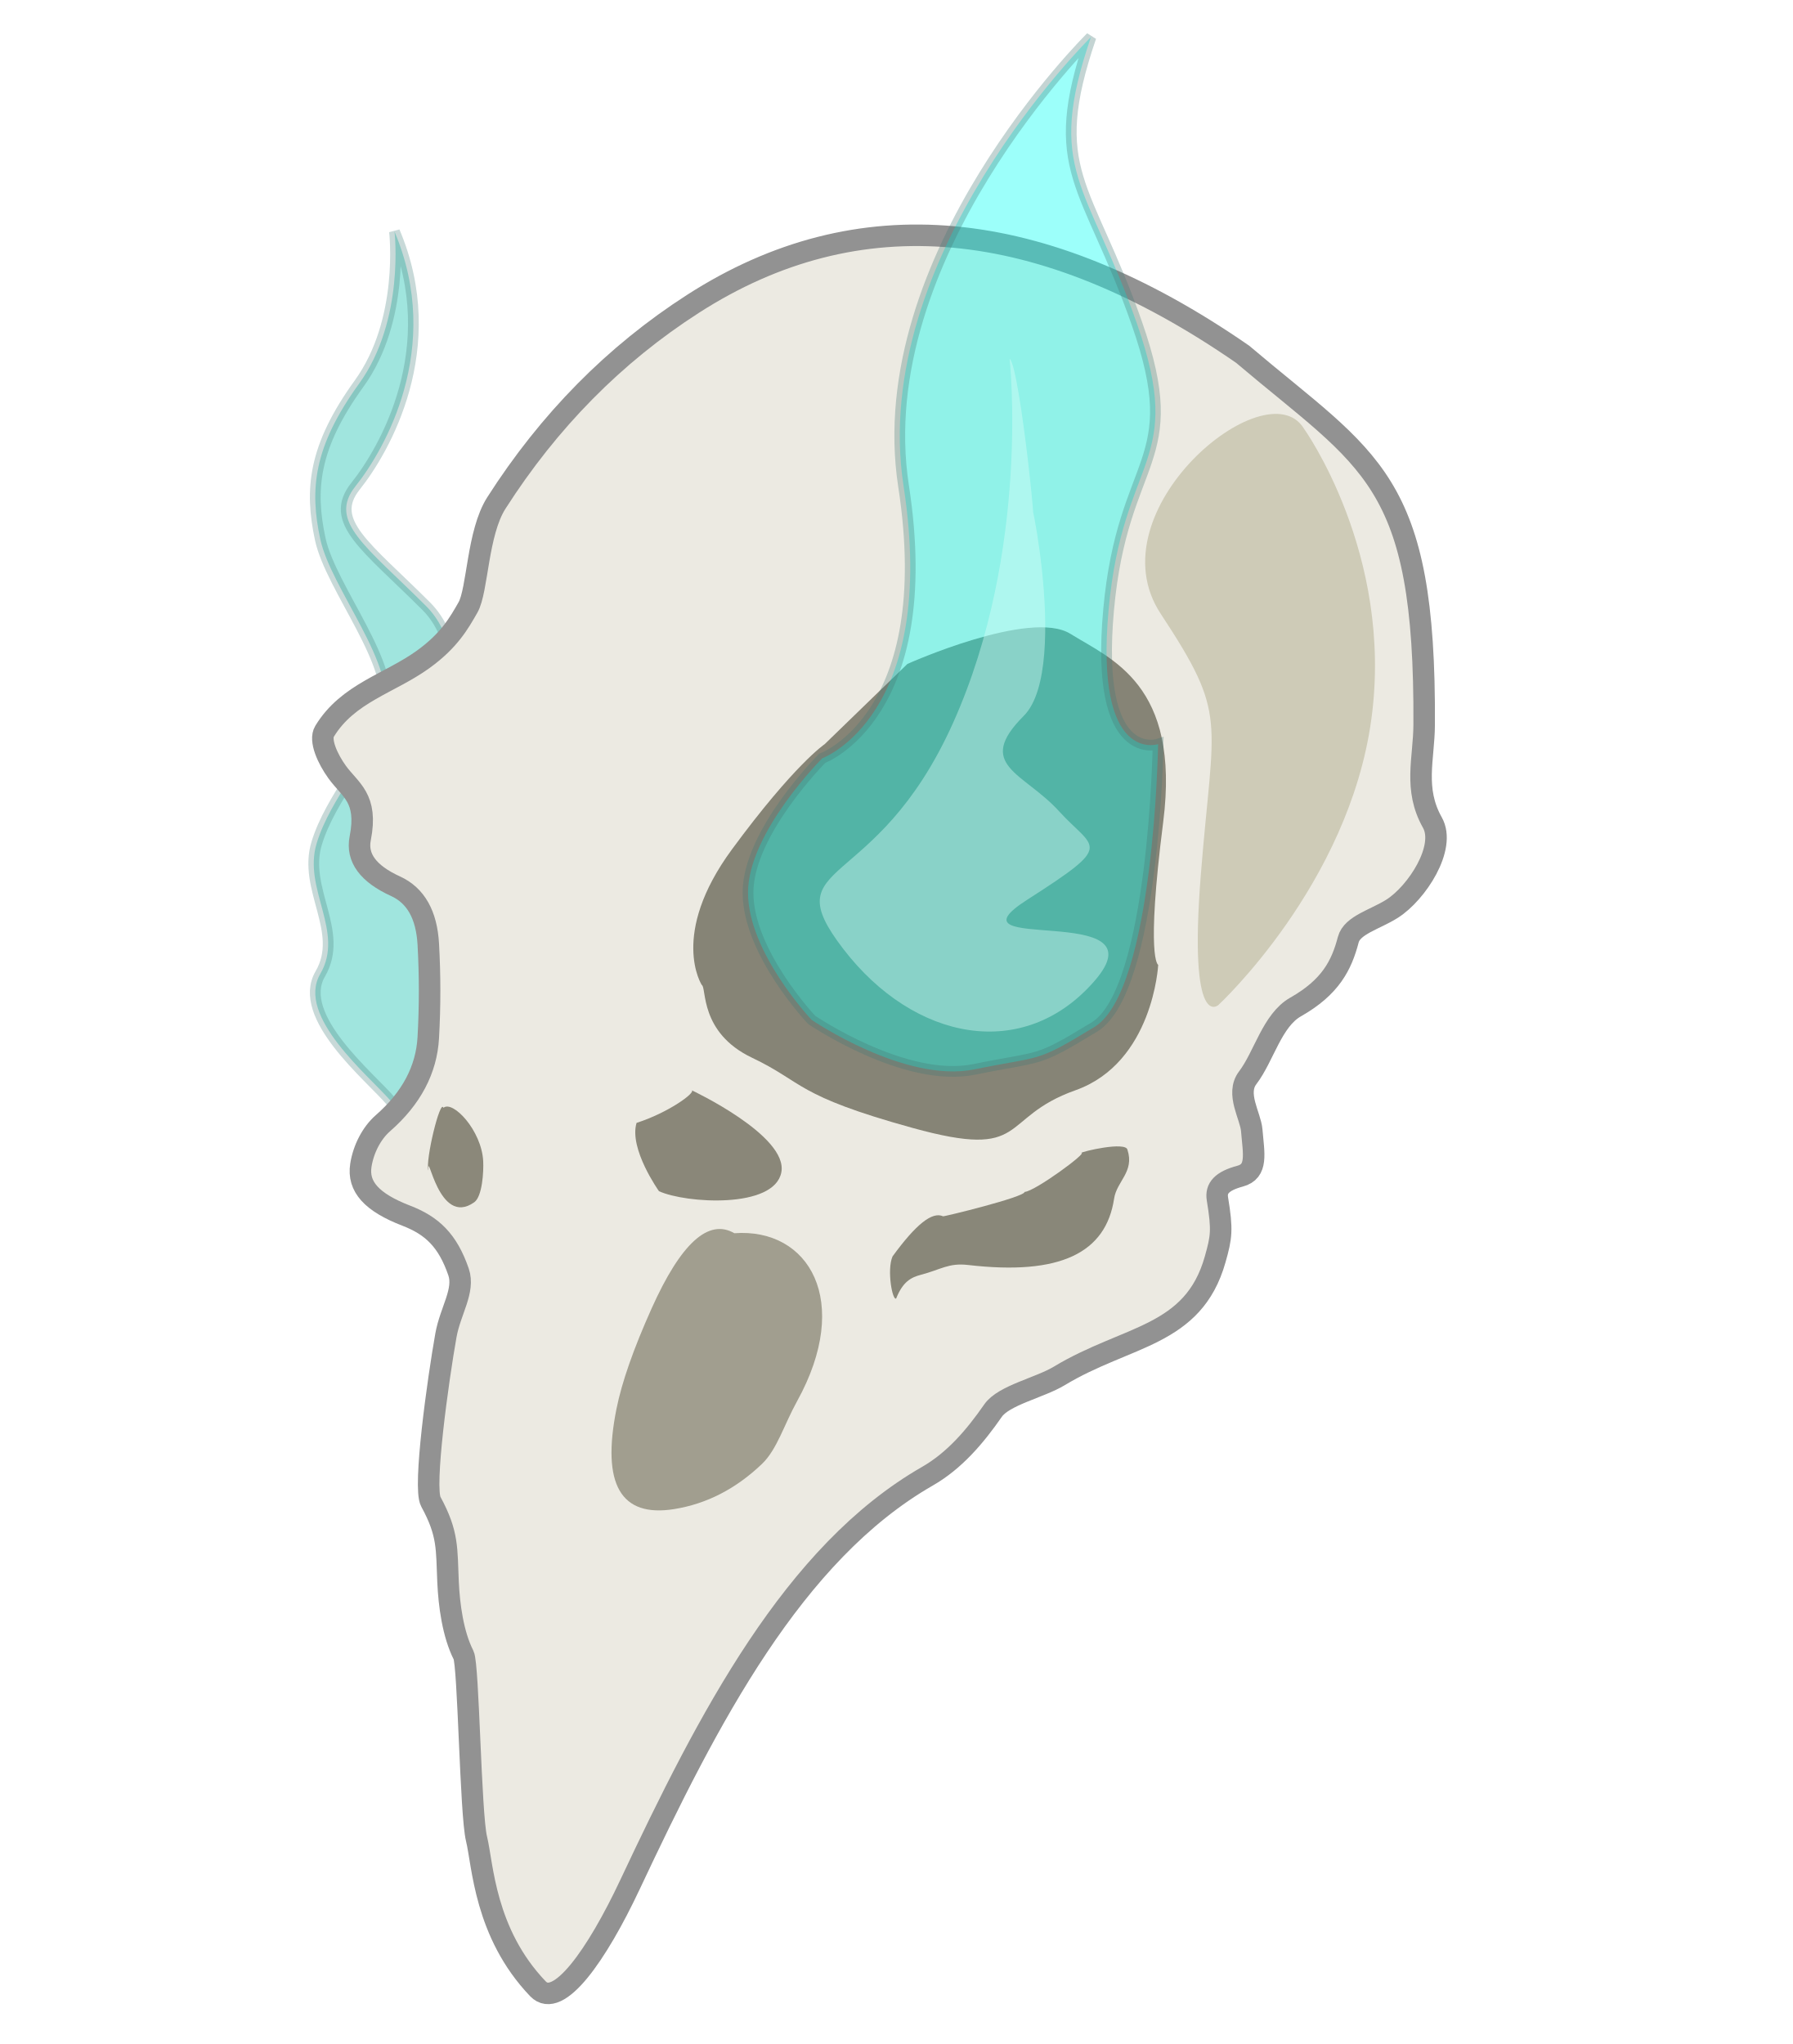
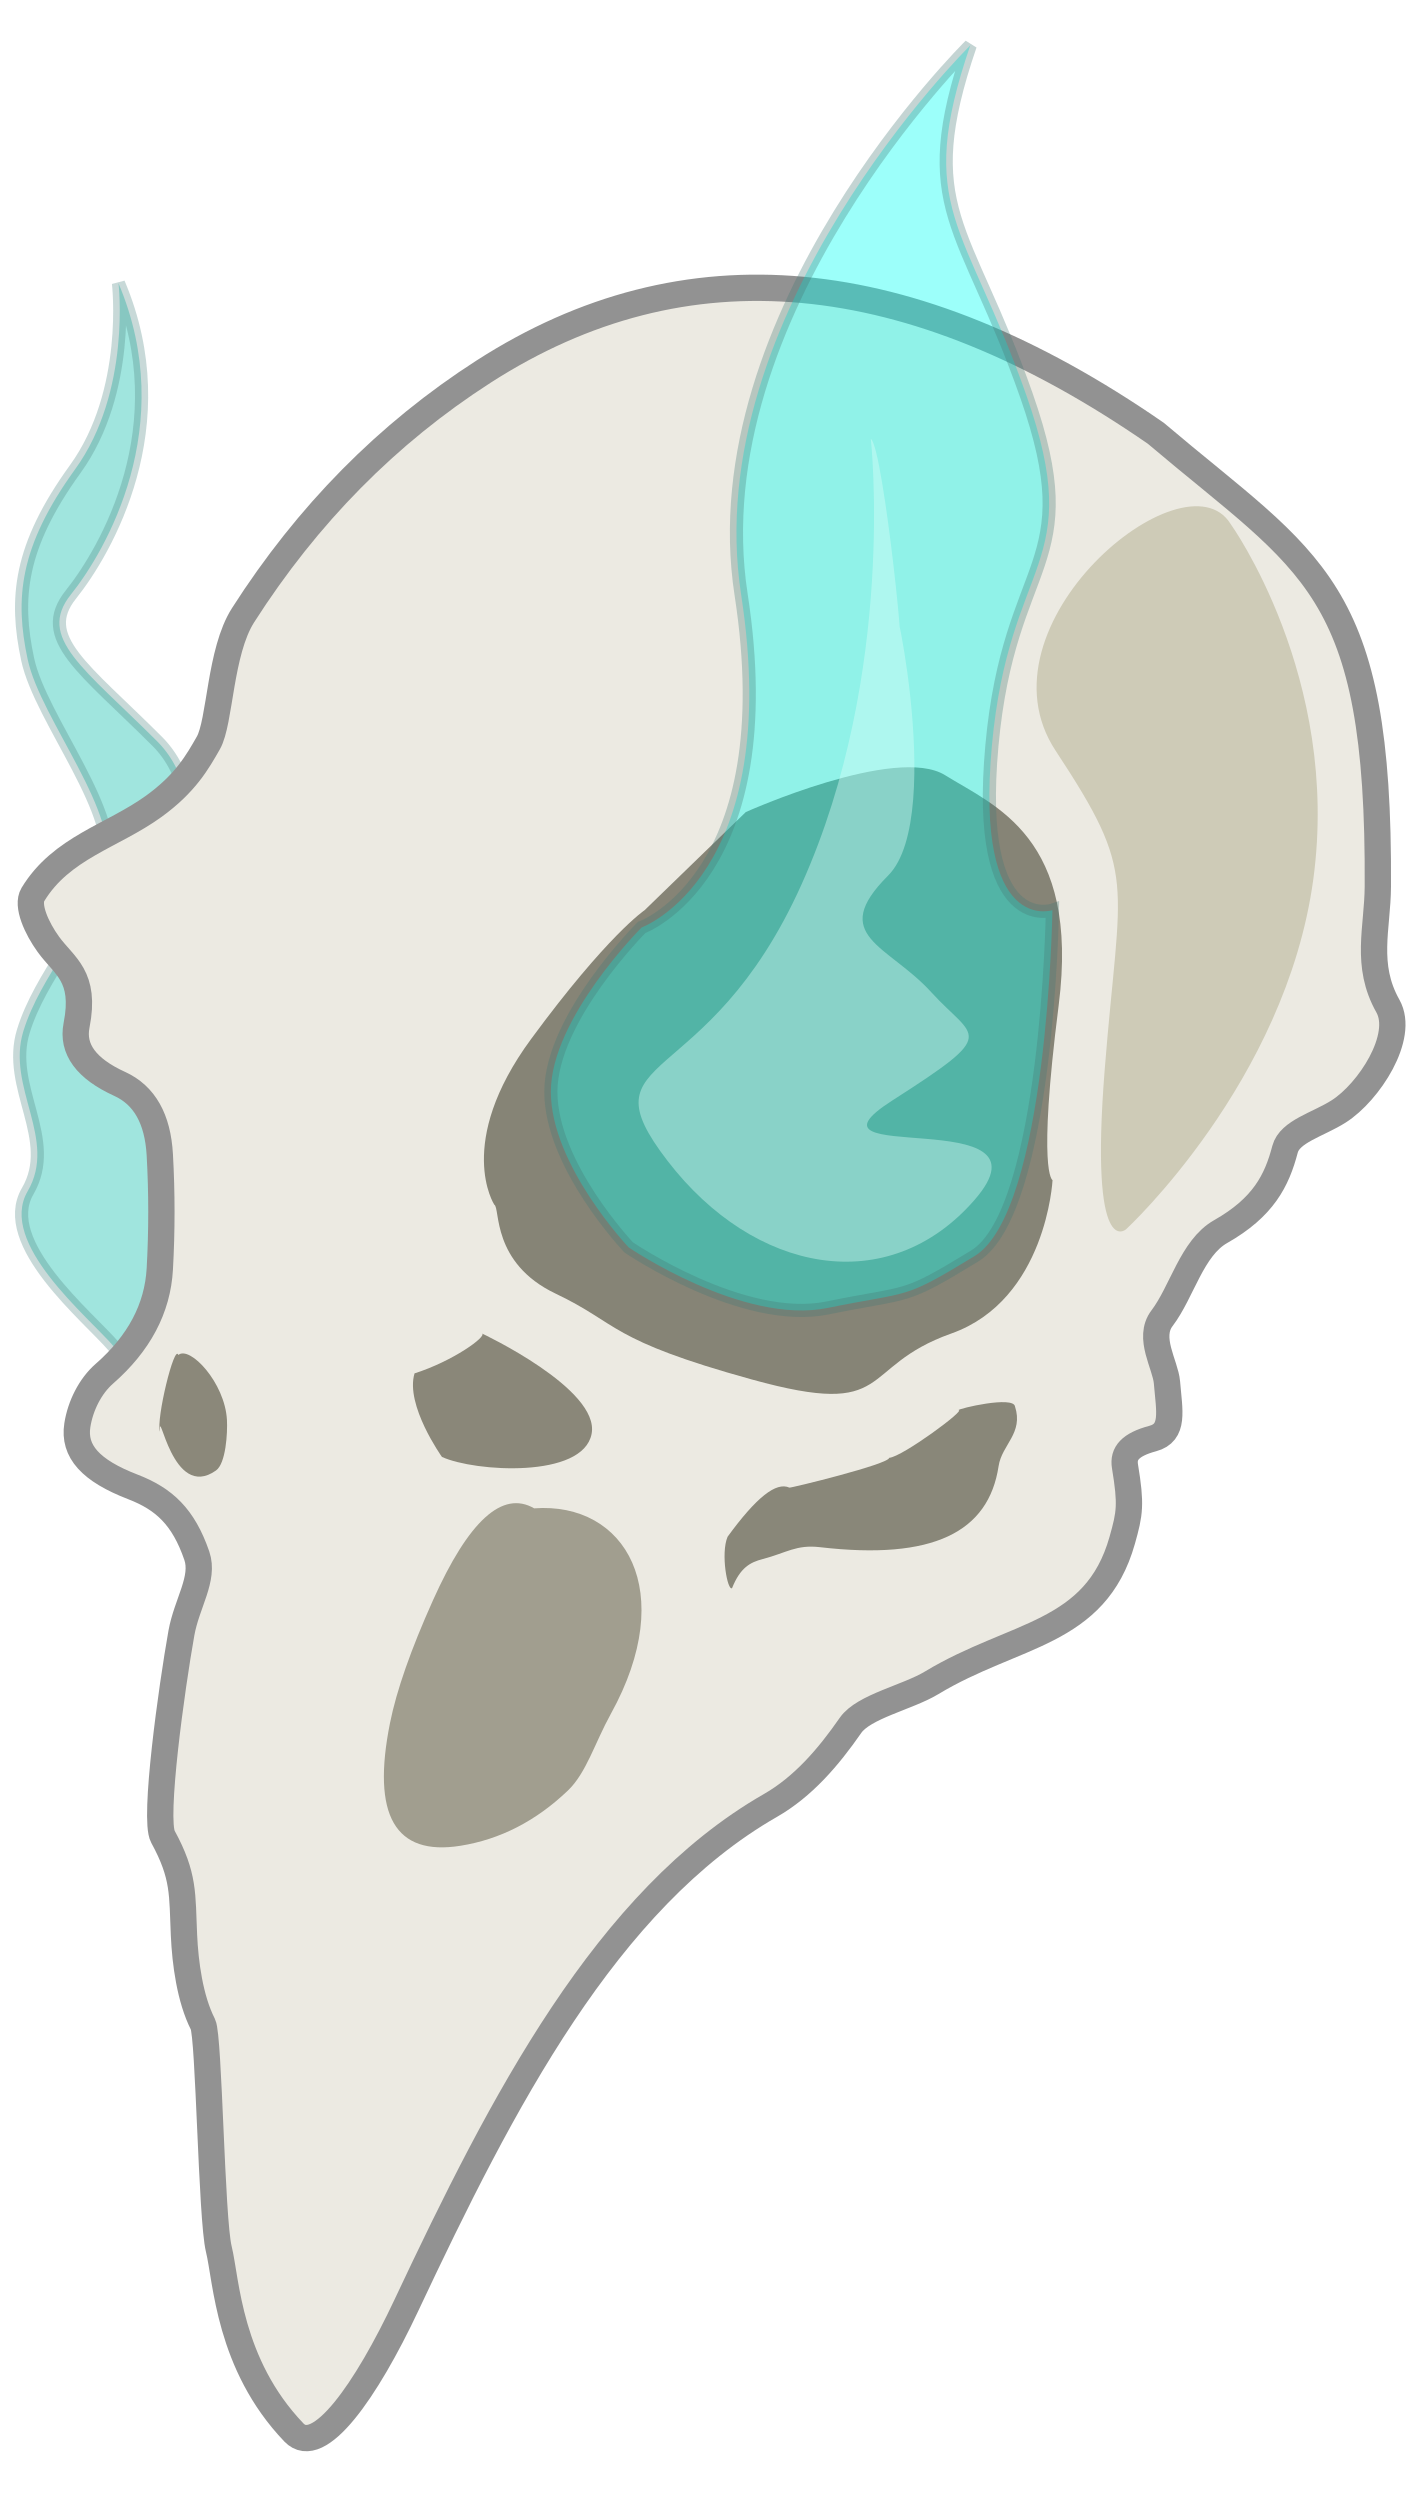
- <svg xmlns="http://www.w3.org/2000/svg" xmlns:ns1="https://boxy-svg.com" viewBox="0 0 500 570">
+ <svg xmlns="http://www.w3.org/2000/svg" xmlns:ns1="https://boxy-svg.com" viewBox="83 0 324 570">
  <path d="M 110.01 64.568 C 110.01 64.568 112.967 89.214 100.151 106.959 C 87.335 124.704 86.35 136.534 89.307 150.336 C 92.264 164.138 110.996 185.826 107.052 198.642 C 103.108 211.458 92.265 222.303 88.321 235.119 C 84.377 247.935 96.207 259.765 89.307 271.595 C 82.407 283.425 103.109 300.184 109.024 307.085 C 114.939 313.986 121.84 329.759 128.741 319.901 C 135.642 310.043 120.854 226.246 120.854 226.246 C 120.854 226.246 135.642 185.826 118.882 169.067 C 102.122 152.308 91.279 145.407 99.166 135.548 C 107.053 125.689 123.812 97.1 110.01 64.568 Z" style="stroke: rgba(83, 136, 133, 0.318); fill: rgba(63, 202, 188, 0.49); stroke-width: 3;" ns1:origin="0.5 0.5" />
  <g transform="matrix(1, 0, 0, 1, -2.95753, 56.19307)">
    <path d="M 349.484 42.595 C 293.239 3.692 242.149 -0.995 196.215 28.534 C 174.33 42.603 156.05 61.117 141.376 84.076 C 136.049 92.409 136.19 108.413 133.461 113.197 C 131.002 117.506 128.252 122.419 120.987 127.666 C 111.601 134.446 99.955 137.045 93.455 147.76 C 91.952 150.238 94.335 155.456 96.97 159.1 C 100.638 164.172 105.635 166.305 103.411 177.584 C 102.341 183.011 105.622 187.463 113.253 190.942 C 118.887 193.51 121.934 198.9 122.393 207.113 C 122.877 215.77 122.877 224.441 122.393 233.126 C 121.891 242.128 117.673 250.096 109.738 257.031 C 106.557 259.811 104.286 264.3 103.591 268.756 C 102.664 274.7 106.588 279.092 116.247 282.817 C 123.366 285.563 127.775 289.623 130.83 298.512 C 132.623 303.729 128.534 309.331 127.315 316.156 C 125.124 328.423 120.923 358.573 123.096 362.559 C 128.021 371.595 127.476 375.68 127.905 385.035 C 128.194 391.338 129.245 399.495 132.236 405.378 C 133.613 408.087 134.16 449.729 135.841 456.582 C 137.601 463.758 138.052 482.817 152.965 498.41 C 158.63 504.334 169.411 488.973 178.639 469.357 C 200.448 422.997 224.194 376.913 261.601 355.46 C 269.076 351.173 274.801 344.494 279.88 337.18 C 282.869 332.876 292.89 330.805 298.364 327.497 C 317.254 316.083 335.71 316.65 341.818 295.02 C 343.577 288.79 343.892 286.892 342.453 278.123 C 341.97 275.18 343.647 273.175 348.781 271.795 C 353.76 270.457 352.581 265.596 352.024 258.981 C 351.684 254.95 347.521 248.806 350.89 244.375 C 355.458 238.368 357.682 228.348 364.248 224.622 C 374.013 219.08 377.072 212.982 378.945 205.843 C 380.017 201.757 386.468 200.211 391.192 197.202 C 398.065 192.824 406.327 180.158 402.396 173.185 C 397.105 163.799 400.048 155.421 400.105 145.946 C 400.519 76.978 385.051 72.76 349.484 42.595 Z" style="stroke: rgb(146, 146, 146); fill: rgb(236, 234, 226); stroke-width: 6;" ns1:origin="0.5 0.5" />
    <path d="M 207.746 287.709 C 200.519 283.513 192.826 290.507 184.667 308.69 C 179.626 319.923 176.363 329.247 174.876 336.664 C 170.657 357.711 176.019 367.036 190.961 364.639 C 200.02 363.186 208.18 358.989 215.439 352.05 C 219.651 348.023 221.585 341.157 225.23 334.566 C 240.695 306.599 228.564 286.176 207.746 287.709 Z" style="stroke: none; fill: rgb(161, 158, 143);" ns1:origin="0.5 0.5" />
    <path d="M 180.471 256.937 C 189.224 254.154 197.018 248.509 195.857 247.846 C 195.857 247.846 222.82 260.504 220.843 270.734 C 218.866 280.964 194.194 279.403 186.724 275.989 C 186.724 275.989 178.291 264.174 180.471 256.937 Z" style="stroke: none; fill: rgb(138, 135, 121);" ns1:origin="0.5 0.5" />
    <path d="M 366.5 63.215 C 366.5 63.215 391.677 98.183 385.383 144.34 C 379.089 190.497 342.722 224.067 342.722 224.067 C 342.722 224.067 334.33 231.76 337.827 187.701 C 341.324 143.642 345.52 143.641 326.637 114.967 C 307.754 86.293 356.01 46.43 366.5 63.215 Z" style="stroke: none; fill: rgb(206, 203, 183);" ns1:origin="0.5 0.5" />
    <path d="M 126.62 252.741 C 129.22 250.551 137.247 259.027 137.703 267.571 C 137.859 270.496 137.466 277.476 135.203 279.079 C 125.159 286.193 122.196 263.68 122.424 270.225 C 121.503 267.463 125.73 250.071 126.62 252.741 Z" style="stroke: none; fill: rgb(139, 136, 122);" ns1:origin="0.5 0.5" />
    <path d="M 252.867 305.901 C 251.842 306.67 250.221 297.997 251.848 294.188 C 258.416 285.166 262.931 281.617 265.939 282.984 C 265.939 283.175 288.687 277.625 288.687 276.193 C 291.661 275.992 306.435 265.07 304.474 265.328 C 304.423 264.968 317.021 261.989 317.377 264.479 C 319.357 270.591 314.377 273.193 313.642 278.06 C 311.359 293.173 298.683 299.567 272.899 296.564 C 267.489 295.934 265.282 297.858 259.827 299.281 C 257.009 300.016 254.745 301.204 252.867 305.901 Z" style="stroke: none; fill: rgb(137, 135, 121);" ns1:origin="0.5 0.5" />
    <path d="M 198.654 218.473 C 198.654 218.473 189.562 204.485 207.046 180.707 C 224.53 156.929 232.923 151.334 232.923 151.334 L 256.002 128.955 C 256.002 128.955 290.27 113.569 301.46 120.562 C 312.65 127.555 332.232 134.549 327.336 173.014 C 322.44 211.479 325.938 212.878 325.938 212.878 C 325.938 212.878 324.539 240.153 302.859 247.846 C 281.179 255.539 290.27 267.428 257.4 258.336 C 224.53 249.244 227.328 245.748 212.641 238.754 C 197.954 231.76 200.053 219.172 198.654 218.473 Z" style="stroke: none; fill: rgb(134, 132, 118);" ns1:origin="0.5 0.5" />
    <path d="M 307.179 -45.846 C 307.179 -45.846 245.071 15.276 254.93 79.355 C 264.789 143.434 232.255 155.265 232.255 155.265 C 232.255 155.265 211.552 175.967 211.552 192.727 C 211.552 209.487 229.298 228.217 229.298 228.217 C 229.298 228.217 255.325 245.966 274.646 242.02 C 293.967 238.074 291.469 240.372 308.166 230.19 C 324.863 220.008 325.91 151.322 325.91 151.322 C 325.91 151.322 308.165 157.237 312.108 113.86 C 316.051 70.483 333.797 73.441 319.995 34.007 C 306.193 -5.427 294.363 -8.384 307.179 -45.846 Z" style="stroke: rgba(69, 121, 116, 0.318); fill: rgba(1, 255, 242, 0.388); stroke-width: 3;" />
    <path d="M 284.505 43.865 C 284.505 43.865 290.42 97.1 268.731 145.407 C 247.042 193.714 218.453 182.869 238.17 208.501 C 257.887 234.133 288.448 240.048 308.165 217.373 C 327.882 194.698 264.787 210.473 289.434 194.699 C 314.081 178.925 308.165 180.897 298.307 170.053 C 288.449 159.209 274.646 157.237 288.448 143.436 C 302.25 129.635 287.462 67.525 290.42 86.256 C 293.378 104.987 287.462 45.837 284.505 43.865 Z" style="stroke: none; fill: rgba(220, 255, 250, 0.4);" />
  </g>
</svg>
